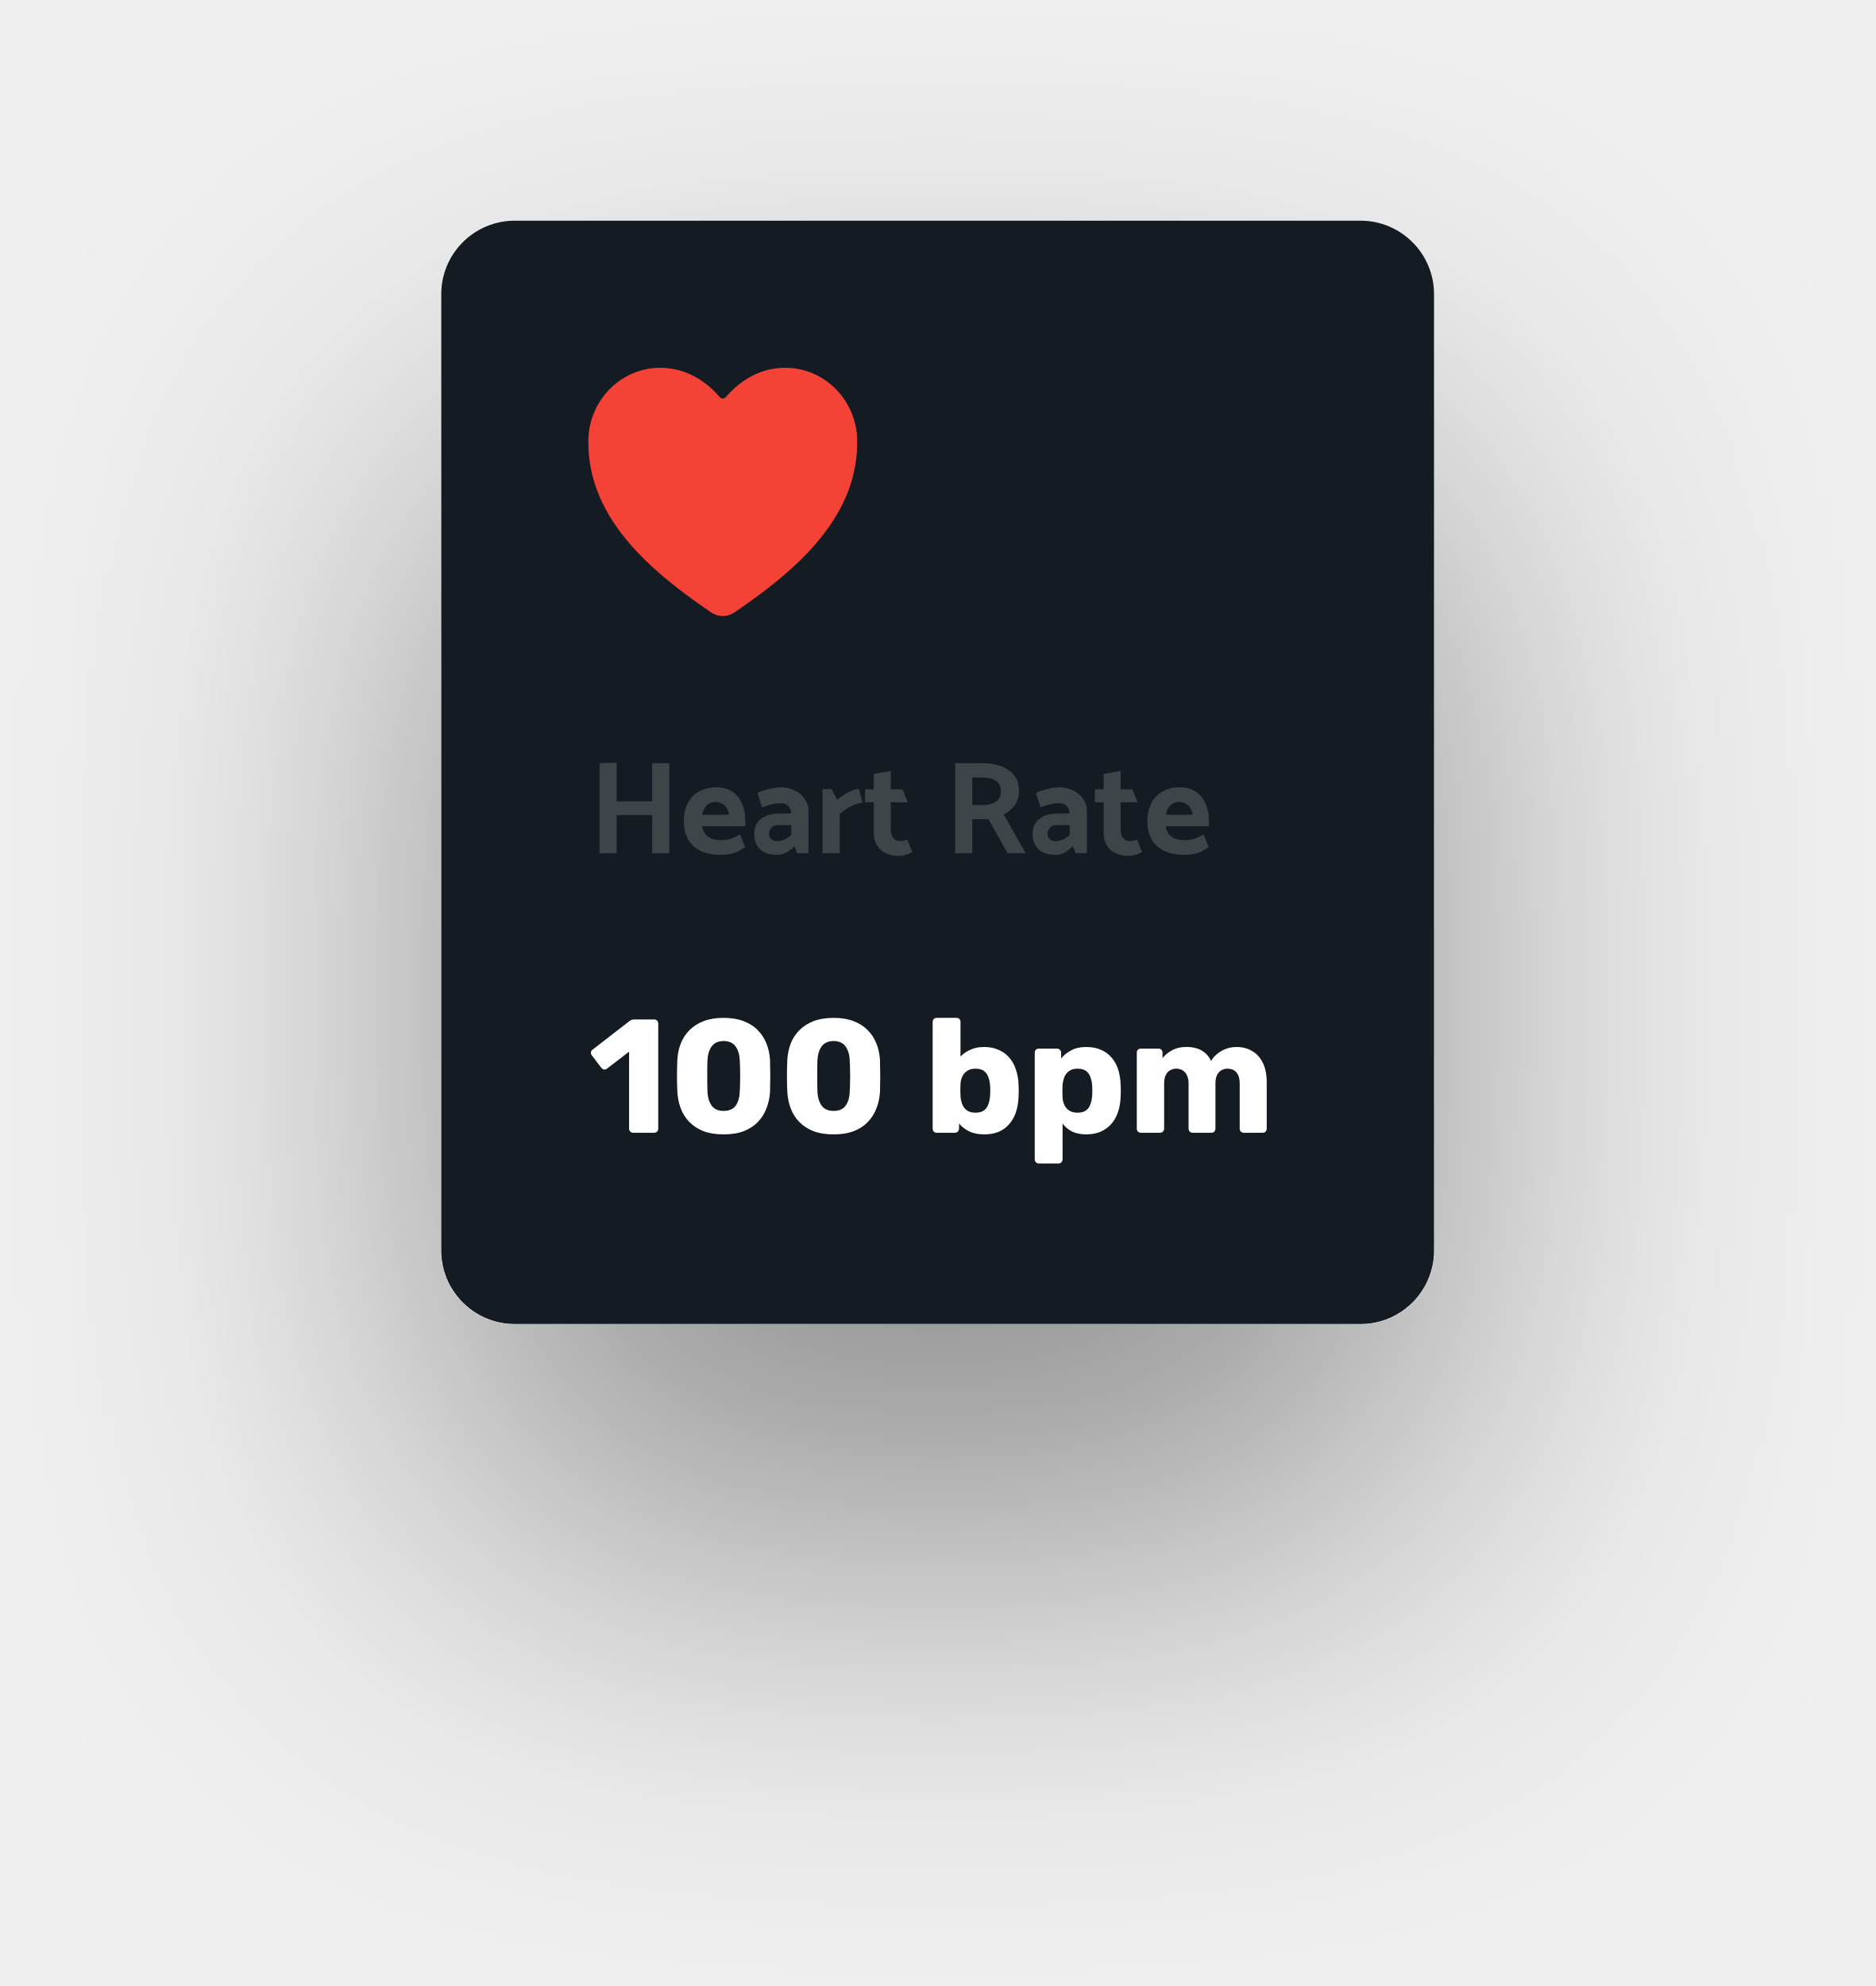
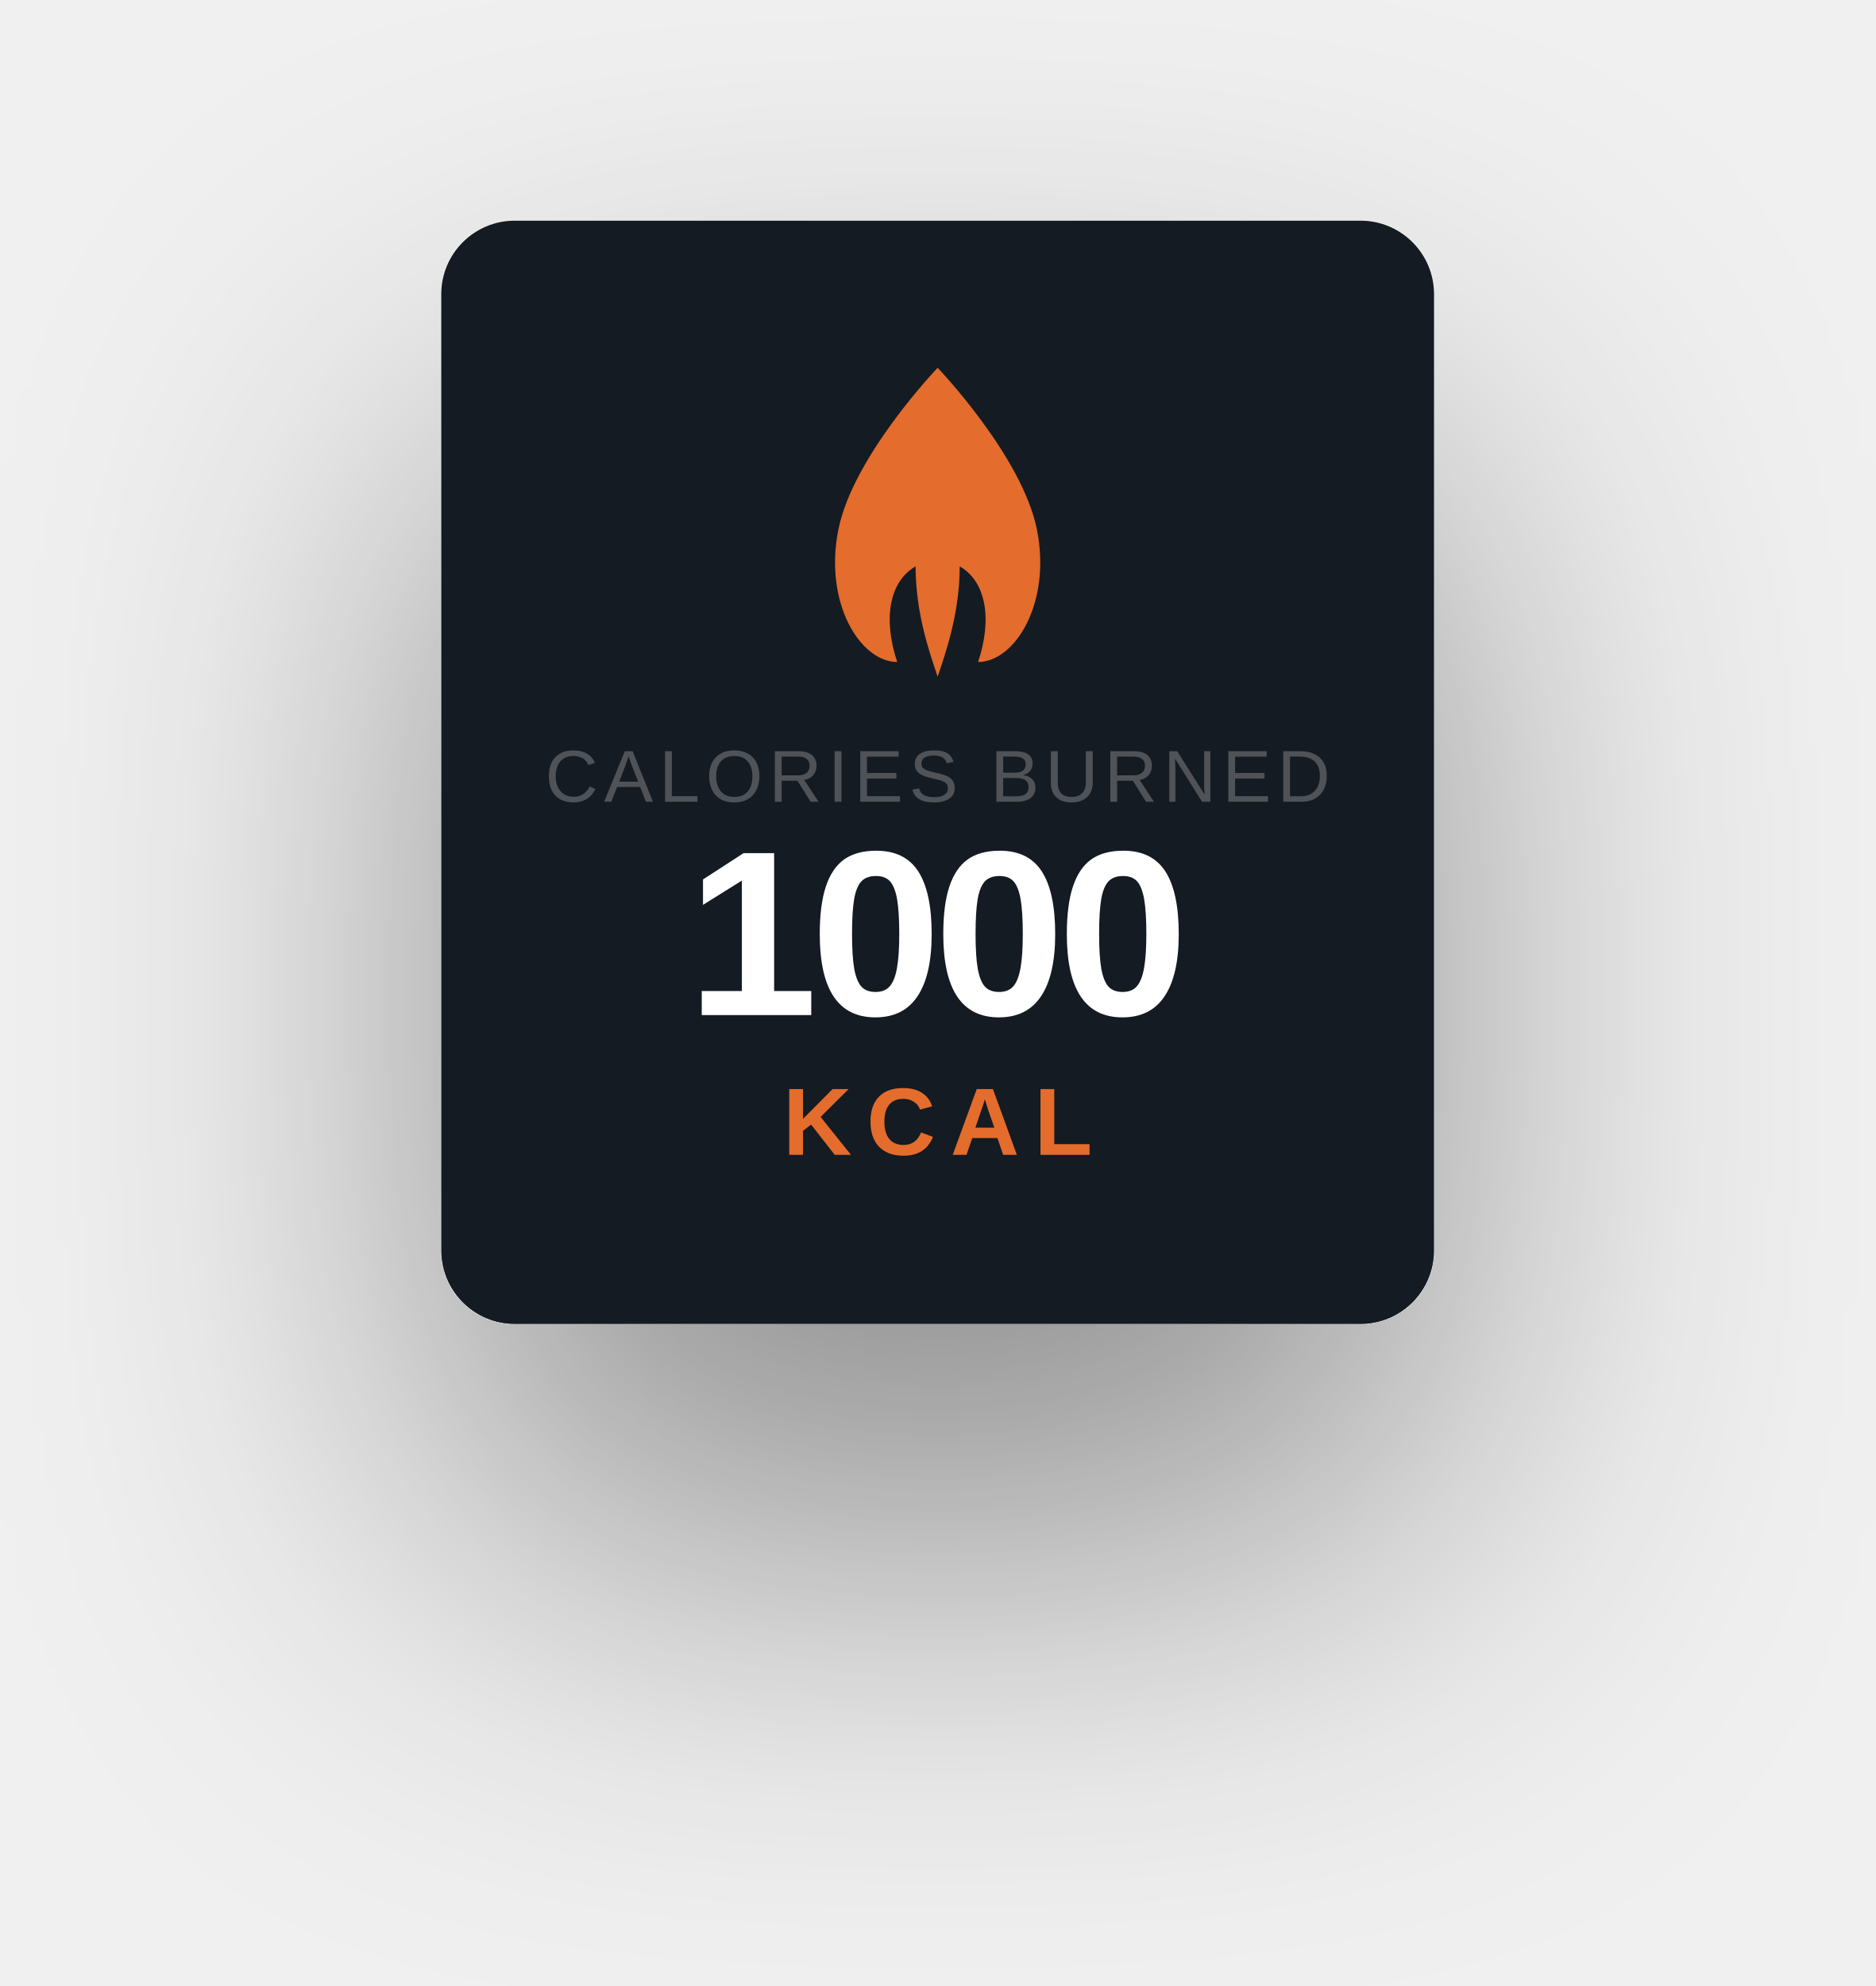
<svg xmlns="http://www.w3.org/2000/svg" width="255" height="270" viewBox="0 0 255 270" fill="none">
  <g filter="url(#filter0_d_6_16)">
    <rect x="60" y="30" width="135" height="150" rx="10" fill="#141B22" />
-     <path d="M86.094 154C85.947 154 85.815 153.949 85.698 153.846C85.595 153.729 85.544 153.597 85.544 153.45V142.978L82.53 145.288C82.398 145.391 82.259 145.427 82.112 145.398C81.98 145.369 81.863 145.288 81.76 145.156L80.462 143.462C80.374 143.33 80.337 143.191 80.352 143.044C80.381 142.883 80.469 142.758 80.616 142.67L85.676 138.754C85.764 138.695 85.845 138.659 85.918 138.644C86.006 138.615 86.101 138.6 86.204 138.6H88.954C89.115 138.6 89.247 138.651 89.35 138.754C89.453 138.857 89.504 138.989 89.504 139.15V153.45C89.504 153.597 89.453 153.729 89.35 153.846C89.247 153.949 89.115 154 88.954 154H86.094ZM98.394 154.22C97.338 154.22 96.421 154.073 95.644 153.78C94.881 153.472 94.243 153.054 93.73 152.526C93.216 151.998 92.828 151.382 92.564 150.678C92.299 149.974 92.145 149.219 92.102 148.412C92.087 148.016 92.072 147.569 92.058 147.07C92.058 146.557 92.058 146.043 92.058 145.53C92.072 145.002 92.087 144.533 92.102 144.122C92.145 143.315 92.299 142.567 92.564 141.878C92.842 141.174 93.238 140.565 93.751 140.052C94.279 139.524 94.925 139.113 95.688 138.82C96.465 138.527 97.367 138.38 98.394 138.38C99.435 138.38 100.337 138.527 101.1 138.82C101.877 139.113 102.522 139.524 103.036 140.052C103.549 140.565 103.945 141.174 104.224 141.878C104.502 142.567 104.664 143.315 104.708 144.122C104.722 144.533 104.73 145.002 104.73 145.53C104.744 146.043 104.744 146.557 104.73 147.07C104.73 147.569 104.722 148.016 104.708 148.412C104.664 149.219 104.502 149.974 104.224 150.678C103.96 151.382 103.571 151.998 103.058 152.526C102.559 153.054 101.921 153.472 101.144 153.78C100.381 154.073 99.464 154.22 98.394 154.22ZM98.394 151.03C99.156 151.03 99.706 150.788 100.044 150.304C100.396 149.805 100.579 149.138 100.594 148.302C100.623 147.877 100.638 147.429 100.638 146.96C100.652 146.491 100.652 146.021 100.638 145.552C100.638 145.083 100.623 144.65 100.594 144.254C100.579 143.447 100.396 142.795 100.044 142.296C99.706 141.797 99.156 141.541 98.394 141.526C97.645 141.541 97.096 141.797 96.743 142.296C96.406 142.795 96.223 143.447 96.194 144.254C96.194 144.65 96.186 145.083 96.171 145.552C96.171 146.021 96.171 146.491 96.171 146.96C96.186 147.429 96.194 147.877 96.194 148.302C96.223 149.138 96.413 149.805 96.766 150.304C97.118 150.788 97.66 151.03 98.394 151.03ZM113.347 154.22C112.291 154.22 111.374 154.073 110.597 153.78C109.834 153.472 109.196 153.054 108.683 152.526C108.169 151.998 107.781 151.382 107.517 150.678C107.253 149.974 107.099 149.219 107.055 148.412C107.04 148.016 107.025 147.569 107.011 147.07C107.011 146.557 107.011 146.043 107.011 145.53C107.025 145.002 107.04 144.533 107.055 144.122C107.099 143.315 107.253 142.567 107.517 141.878C107.795 141.174 108.191 140.565 108.705 140.052C109.233 139.524 109.878 139.113 110.641 138.82C111.418 138.527 112.32 138.38 113.347 138.38C114.388 138.38 115.29 138.527 116.053 138.82C116.83 139.113 117.475 139.524 117.989 140.052C118.502 140.565 118.898 141.174 119.177 141.878C119.455 142.567 119.617 143.315 119.661 144.122C119.675 144.533 119.683 145.002 119.683 145.53C119.697 146.043 119.697 146.557 119.683 147.07C119.683 147.569 119.675 148.016 119.661 148.412C119.617 149.219 119.455 149.974 119.177 150.678C118.913 151.382 118.524 151.998 118.011 152.526C117.512 153.054 116.874 153.472 116.097 153.78C115.334 154.073 114.417 154.22 113.347 154.22ZM113.347 151.03C114.109 151.03 114.659 150.788 114.997 150.304C115.349 149.805 115.532 149.138 115.547 148.302C115.576 147.877 115.591 147.429 115.591 146.96C115.605 146.491 115.605 146.021 115.591 145.552C115.591 145.083 115.576 144.65 115.547 144.254C115.532 143.447 115.349 142.795 114.997 142.296C114.659 141.797 114.109 141.541 113.347 141.526C112.599 141.541 112.049 141.797 111.697 142.296C111.359 142.795 111.176 143.447 111.147 144.254C111.147 144.65 111.139 145.083 111.125 145.552C111.125 146.021 111.125 146.491 111.125 146.96C111.139 147.429 111.147 147.877 111.147 148.302C111.176 149.138 111.367 149.805 111.719 150.304C112.071 150.788 112.613 151.03 113.347 151.03ZM133.819 154.22C133.013 154.22 132.331 154.081 131.773 153.802C131.216 153.523 130.761 153.171 130.409 152.746V153.45C130.409 153.597 130.351 153.729 130.233 153.846C130.131 153.949 130.006 154 129.859 154H127.373C127.212 154 127.08 153.949 126.977 153.846C126.875 153.729 126.823 153.597 126.823 153.45V138.93C126.823 138.769 126.875 138.637 126.977 138.534C127.08 138.431 127.212 138.38 127.373 138.38H130.057C130.219 138.38 130.351 138.431 130.453 138.534C130.556 138.637 130.607 138.769 130.607 138.93V143.638C130.974 143.257 131.421 142.949 131.949 142.714C132.477 142.465 133.101 142.34 133.819 142.34C134.553 142.34 135.198 142.465 135.755 142.714C136.327 142.949 136.811 143.293 137.207 143.748C137.603 144.188 137.911 144.731 138.131 145.376C138.351 146.007 138.476 146.711 138.505 147.488C138.52 147.781 138.527 148.045 138.527 148.28C138.527 148.5 138.52 148.757 138.505 149.05C138.476 149.871 138.351 150.605 138.131 151.25C137.911 151.881 137.596 152.423 137.185 152.878C136.789 153.318 136.313 153.655 135.755 153.89C135.198 154.11 134.553 154.22 133.819 154.22ZM132.631 151.272C133.13 151.272 133.519 151.169 133.797 150.964C134.076 150.759 134.274 150.48 134.391 150.128C134.523 149.776 134.604 149.387 134.633 148.962C134.663 148.507 134.663 148.053 134.633 147.598C134.604 147.173 134.523 146.784 134.391 146.432C134.274 146.08 134.076 145.801 133.797 145.596C133.519 145.391 133.13 145.288 132.631 145.288C132.177 145.288 131.803 145.391 131.509 145.596C131.216 145.787 130.996 146.043 130.849 146.366C130.703 146.674 130.622 147.011 130.607 147.378C130.593 147.657 130.585 147.928 130.585 148.192C130.585 148.456 130.593 148.735 130.607 149.028C130.637 149.424 130.717 149.791 130.849 150.128C130.981 150.465 131.194 150.744 131.487 150.964C131.781 151.169 132.162 151.272 132.631 151.272ZM141.252 158.18C141.091 158.18 140.959 158.121 140.856 158.004C140.754 157.901 140.702 157.777 140.702 157.63V143.11C140.702 142.949 140.754 142.817 140.856 142.714C140.959 142.611 141.091 142.56 141.252 142.56H143.738C143.885 142.56 144.01 142.611 144.112 142.714C144.23 142.817 144.288 142.949 144.288 143.11V143.902C144.64 143.462 145.095 143.095 145.652 142.802C146.21 142.494 146.892 142.34 147.698 142.34C148.432 142.34 149.077 142.457 149.634 142.692C150.192 142.912 150.668 143.242 151.064 143.682C151.475 144.122 151.79 144.657 152.01 145.288C152.23 145.919 152.355 146.645 152.384 147.466C152.399 147.759 152.406 148.031 152.406 148.28C152.406 148.529 152.399 148.801 152.384 149.094C152.355 149.886 152.23 150.597 152.01 151.228C151.79 151.859 151.482 152.394 151.086 152.834C150.69 153.274 150.206 153.619 149.634 153.868C149.077 154.103 148.432 154.22 147.698 154.22C146.98 154.22 146.349 154.095 145.806 153.846C145.278 153.582 144.838 153.215 144.486 152.746V157.63C144.486 157.777 144.435 157.901 144.332 158.004C144.23 158.121 144.098 158.18 143.936 158.18H141.252ZM146.51 151.272C147.009 151.272 147.398 151.169 147.676 150.964C147.955 150.759 148.153 150.48 148.27 150.128C148.402 149.776 148.483 149.387 148.512 148.962C148.542 148.507 148.542 148.053 148.512 147.598C148.483 147.173 148.402 146.784 148.27 146.432C148.153 146.08 147.955 145.801 147.676 145.596C147.398 145.391 147.009 145.288 146.51 145.288C146.041 145.288 145.66 145.398 145.366 145.618C145.073 145.823 144.86 146.095 144.728 146.432C144.596 146.769 144.516 147.136 144.486 147.532C144.472 147.811 144.464 148.082 144.464 148.346C144.464 148.61 144.472 148.889 144.486 149.182C144.501 149.549 144.582 149.893 144.728 150.216C144.875 150.524 145.095 150.781 145.388 150.986C145.682 151.177 146.056 151.272 146.51 151.272ZM155.131 154C154.97 154 154.838 153.949 154.735 153.846C154.633 153.729 154.581 153.597 154.581 153.45V143.11C154.581 142.949 154.633 142.817 154.735 142.714C154.838 142.611 154.97 142.56 155.131 142.56H157.529C157.691 142.56 157.823 142.611 157.925 142.714C158.028 142.817 158.079 142.949 158.079 143.11V143.858C158.373 143.462 158.783 143.117 159.311 142.824C159.839 142.516 160.463 142.355 161.181 142.34C162.883 142.296 164.049 142.927 164.679 144.232C165.017 143.675 165.493 143.22 166.109 142.868C166.74 142.516 167.429 142.34 168.177 142.34C168.94 142.34 169.622 142.516 170.223 142.868C170.839 143.205 171.331 143.733 171.697 144.452C172.064 145.156 172.247 146.073 172.247 147.202V153.45C172.247 153.597 172.196 153.729 172.093 153.846C171.991 153.949 171.859 154 171.697 154H169.145C168.984 154 168.845 153.949 168.727 153.846C168.625 153.729 168.573 153.597 168.573 153.45V147.356C168.573 146.843 168.5 146.439 168.353 146.146C168.207 145.838 168.009 145.618 167.759 145.486C167.51 145.354 167.224 145.288 166.901 145.288C166.637 145.288 166.373 145.354 166.109 145.486C165.86 145.618 165.655 145.838 165.493 146.146C165.347 146.439 165.273 146.843 165.273 147.356V153.45C165.273 153.597 165.222 153.729 165.119 153.846C165.017 153.949 164.885 154 164.723 154H162.171C162.01 154 161.878 153.949 161.775 153.846C161.673 153.729 161.621 153.597 161.621 153.45V147.356C161.621 146.843 161.541 146.439 161.379 146.146C161.218 145.838 161.013 145.618 160.763 145.486C160.514 145.354 160.243 145.288 159.949 145.288C159.671 145.288 159.399 145.354 159.135 145.486C158.886 145.618 158.681 145.838 158.519 146.146C158.373 146.439 158.299 146.835 158.299 147.334V153.45C158.299 153.597 158.241 153.729 158.123 153.846C158.021 153.949 157.896 154 157.749 154H155.131Z" fill="white" />
-     <path d="M90.998 116V103.76H88.676V108.944H83.852V103.67L81.53 103.76V116H83.852V110.816H88.676V116H90.998ZM101.353 112.328V111.608C101.353 110.78 101.209 110.018 100.921 109.322C100.645 108.626 100.213 108.074 99.625 107.666C99.037 107.246 98.287 107.036 97.375 107.036C96.475 107.036 95.695 107.228 95.035 107.612C94.375 107.984 93.865 108.518 93.505 109.214C93.157 109.898 92.983 110.708 92.983 111.644C92.983 112.568 93.169 113.378 93.541 114.074C93.913 114.758 94.471 115.286 95.215 115.658C95.971 116.03 96.913 116.216 98.041 116.216C98.545 116.216 98.989 116.168 99.373 116.072C99.769 115.988 100.123 115.868 100.435 115.712C100.759 115.544 101.053 115.352 101.317 115.136L100.633 113.444C100.249 113.672 99.859 113.858 99.463 114.002C99.067 114.146 98.611 114.218 98.095 114.218C97.519 114.218 97.051 114.14 96.691 113.984C96.331 113.828 96.055 113.612 95.863 113.336C95.671 113.048 95.539 112.712 95.467 112.328H101.353ZM95.485 110.762C95.557 110.378 95.677 110.06 95.845 109.808C96.013 109.556 96.223 109.364 96.475 109.232C96.727 109.1 97.009 109.034 97.321 109.034C97.633 109.034 97.909 109.1 98.149 109.232C98.401 109.352 98.611 109.538 98.779 109.79C98.947 110.042 99.067 110.366 99.139 110.762H95.485ZM104.569 113.39C104.569 113.078 104.677 112.796 104.893 112.544C105.109 112.292 105.421 112.166 105.829 112.166H107.593V113.498C107.293 113.786 106.975 114.002 106.639 114.146C106.315 114.29 105.991 114.362 105.667 114.362C105.451 114.362 105.259 114.32 105.091 114.236C104.935 114.14 104.809 114.02 104.713 113.876C104.617 113.72 104.569 113.558 104.569 113.39ZM103.633 109.772C103.957 109.628 104.359 109.496 104.839 109.376C105.319 109.256 105.763 109.196 106.171 109.196C106.603 109.196 106.939 109.322 107.179 109.574C107.431 109.814 107.563 110.15 107.575 110.582V110.6H105.865C104.881 110.612 104.083 110.858 103.471 111.338C102.859 111.806 102.553 112.49 102.553 113.39C102.553 114.23 102.811 114.914 103.327 115.442C103.843 115.958 104.635 116.216 105.703 116.216C106.135 116.216 106.543 116.108 106.927 115.892C107.323 115.676 107.683 115.4 108.007 115.064L108.403 116H109.933V110.258C109.933 109.634 109.759 109.082 109.411 108.602C109.075 108.11 108.619 107.726 108.043 107.45C107.467 107.174 106.831 107.036 106.135 107.036C105.895 107.036 105.565 107.072 105.145 107.144C104.737 107.216 104.335 107.312 103.939 107.432C103.543 107.54 103.231 107.672 103.003 107.828L103.633 109.772ZM114.18 116V110.672C114.516 110.372 114.87 110.108 115.242 109.88C115.626 109.652 115.992 109.472 116.34 109.34C116.688 109.208 117 109.142 117.276 109.142L116.808 107.27C116.496 107.27 116.154 107.348 115.782 107.504C115.422 107.66 115.068 107.852 114.72 108.08C114.372 108.296 114.078 108.512 113.838 108.728L113.064 107.27H111.84V116H114.18ZM122.715 107.306H121.131V104.804L118.809 105.218V107.306H117.639L117.621 109.07H118.809V113.21C118.809 113.882 118.953 114.452 119.241 114.92C119.529 115.388 119.925 115.748 120.429 116C120.945 116.24 121.563 116.36 122.283 116.36C122.475 116.36 122.685 116.33 122.913 116.27C123.141 116.222 123.357 116.156 123.561 116.072C123.765 116 123.927 115.916 124.047 115.82L123.363 114.128C123.195 114.2 123.033 114.254 122.877 114.29C122.721 114.326 122.565 114.344 122.409 114.344C121.989 114.344 121.671 114.2 121.455 113.912C121.239 113.624 121.131 113.252 121.131 112.796V109.07H123.435L122.715 107.306ZM133.649 105.704C134.165 105.704 134.603 105.77 134.963 105.902C135.323 106.034 135.599 106.244 135.791 106.532C135.995 106.808 136.097 107.174 136.097 107.63C136.097 108.062 135.989 108.41 135.773 108.674C135.569 108.926 135.287 109.118 134.927 109.25C134.567 109.382 134.153 109.448 133.685 109.448H132.209V105.704H133.649ZM129.887 103.76V116H132.209V111.356H133.289C133.469 111.356 133.649 111.362 133.829 111.374C134.021 111.374 134.213 111.368 134.405 111.356L136.997 116H139.481L136.493 110.726C137.093 110.438 137.585 110.024 137.969 109.484C138.365 108.932 138.563 108.278 138.563 107.522C138.563 106.658 138.341 105.95 137.897 105.398C137.465 104.846 136.883 104.438 136.151 104.174C135.419 103.898 134.603 103.76 133.703 103.76H129.887ZM142.432 113.39C142.432 113.078 142.54 112.796 142.756 112.544C142.972 112.292 143.284 112.166 143.692 112.166H145.456V113.498C145.156 113.786 144.838 114.002 144.502 114.146C144.178 114.29 143.854 114.362 143.53 114.362C143.314 114.362 143.122 114.32 142.954 114.236C142.798 114.14 142.672 114.02 142.576 113.876C142.48 113.72 142.432 113.558 142.432 113.39ZM141.496 109.772C141.82 109.628 142.222 109.496 142.702 109.376C143.182 109.256 143.626 109.196 144.034 109.196C144.466 109.196 144.802 109.322 145.042 109.574C145.294 109.814 145.426 110.15 145.438 110.582V110.6H143.728C142.744 110.612 141.946 110.858 141.334 111.338C140.722 111.806 140.416 112.49 140.416 113.39C140.416 114.23 140.674 114.914 141.19 115.442C141.706 115.958 142.498 116.216 143.566 116.216C143.998 116.216 144.406 116.108 144.79 115.892C145.186 115.676 145.546 115.4 145.87 115.064L146.266 116H147.796V110.258C147.796 109.634 147.622 109.082 147.274 108.602C146.938 108.11 146.482 107.726 145.906 107.45C145.33 107.174 144.694 107.036 143.998 107.036C143.758 107.036 143.428 107.072 143.008 107.144C142.6 107.216 142.198 107.312 141.802 107.432C141.406 107.54 141.094 107.672 140.866 107.828L141.496 109.772ZM153.969 107.306H152.385V104.804L150.063 105.218V107.306H148.893L148.875 109.07H150.063V113.21C150.063 113.882 150.207 114.452 150.495 114.92C150.783 115.388 151.179 115.748 151.683 116C152.199 116.24 152.817 116.36 153.537 116.36C153.729 116.36 153.939 116.33 154.167 116.27C154.395 116.222 154.611 116.156 154.815 116.072C155.019 116 155.181 115.916 155.301 115.82L154.617 114.128C154.449 114.2 154.287 114.254 154.131 114.29C153.975 114.326 153.819 114.344 153.663 114.344C153.243 114.344 152.925 114.2 152.709 113.912C152.493 113.624 152.385 113.252 152.385 112.796V109.07H154.689L153.969 107.306ZM164.388 112.328V111.608C164.388 110.78 164.244 110.018 163.956 109.322C163.68 108.626 163.248 108.074 162.66 107.666C162.072 107.246 161.322 107.036 160.41 107.036C159.51 107.036 158.73 107.228 158.07 107.612C157.41 107.984 156.9 108.518 156.54 109.214C156.192 109.898 156.018 110.708 156.018 111.644C156.018 112.568 156.204 113.378 156.576 114.074C156.948 114.758 157.506 115.286 158.25 115.658C159.006 116.03 159.948 116.216 161.076 116.216C161.58 116.216 162.024 116.168 162.408 116.072C162.804 115.988 163.158 115.868 163.47 115.712C163.794 115.544 164.088 115.352 164.352 115.136L163.668 113.444C163.284 113.672 162.894 113.858 162.498 114.002C162.102 114.146 161.646 114.218 161.13 114.218C160.554 114.218 160.086 114.14 159.726 113.984C159.366 113.828 159.09 113.612 158.898 113.336C158.706 113.048 158.574 112.712 158.502 112.328H164.388ZM158.52 110.762C158.592 110.378 158.712 110.06 158.88 109.808C159.048 109.556 159.258 109.364 159.51 109.232C159.762 109.1 160.044 109.034 160.356 109.034C160.668 109.034 160.944 109.1 161.184 109.232C161.436 109.352 161.646 109.538 161.814 109.79C161.982 110.042 162.102 110.366 162.174 110.762H158.52Z" fill="#3D4549" />
-     <path d="M98.282 83.75C97.718 83.749 97.166 83.579 96.7 83.26C89.793 78.572 86.802 75.356 85.152 73.346C81.637 69.062 79.954 64.663 80.001 59.899C80.056 54.44 84.436 50 89.764 50C93.638 50 96.321 52.182 97.884 54C97.934 54.057 97.995 54.103 98.063 54.134C98.132 54.165 98.207 54.181 98.282 54.181C98.358 54.181 98.432 54.165 98.501 54.134C98.57 54.103 98.631 54.057 98.68 54C100.243 52.181 102.926 50 106.801 50C112.129 50 116.508 54.44 116.563 59.9C116.611 64.665 114.926 69.064 111.412 73.347C109.763 75.357 106.772 78.572 99.864 83.261C99.398 83.579 98.847 83.749 98.282 83.75V83.75Z" fill="#F44336" />
+     <path d="M127.5 50     C127.5 50 116 62 114 72     C112 82 117 90 122 90     C120 84 121 79 124.5 77     C124.5 83.5 126.5 89 127.5 92     C128.5 89 130.5 83.5 130.5 77     C134 79 135 84 133 90     C138 90 143 82 141 72     C139 62 127.5 50 127.5 50Z" fill="#e46c2c" />
+     <text x="127.5" y="109" text-anchor="middle" font-family="Arial, Helvetica, sans-serif" font-size="10" font-weight="400" letter-spacing="0.8" fill="#4F5358">CALORIES BURNED</text>
+     <text x="127.5" y="138" text-anchor="middle" font-family="Arial, Helvetica, sans-serif" font-size="32" font-weight="900" letter-spacing="-1" fill="white">1000</text>
+     <text x="127.5" y="157" text-anchor="middle" font-family="Arial, Helvetica, sans-serif" font-size="13" font-weight="700" letter-spacing="2" fill="#e46c2c">KCAL</text>
  </g>
  <defs>
    <filter id="filter0_d_6_16" x="0" y="0" width="255" height="270" filterUnits="userSpaceOnUse" color-interpolation-filters="sRGB">
      <feFlood flood-opacity="0" result="BackgroundImageFix" />
      <feColorMatrix in="SourceAlpha" type="matrix" values="0 0 0 0 0 0 0 0 0 0 0 0 0 0 0 0 0 0 127 0" result="hardAlpha" />
      <feOffset dy="30" />
      <feGaussianBlur stdDeviation="30" />
      <feComposite in2="hardAlpha" operator="out" />
      <feColorMatrix type="matrix" values="0 0 0 0 0 0 0 0 0 0 0 0 0 0 0 0 0 0 0.4 0" />
      <feBlend mode="normal" in2="BackgroundImageFix" result="effect1_dropShadow_6_16" />
      <feBlend mode="normal" in="SourceGraphic" in2="effect1_dropShadow_6_16" result="shape" />
    </filter>
  </defs>
</svg>
